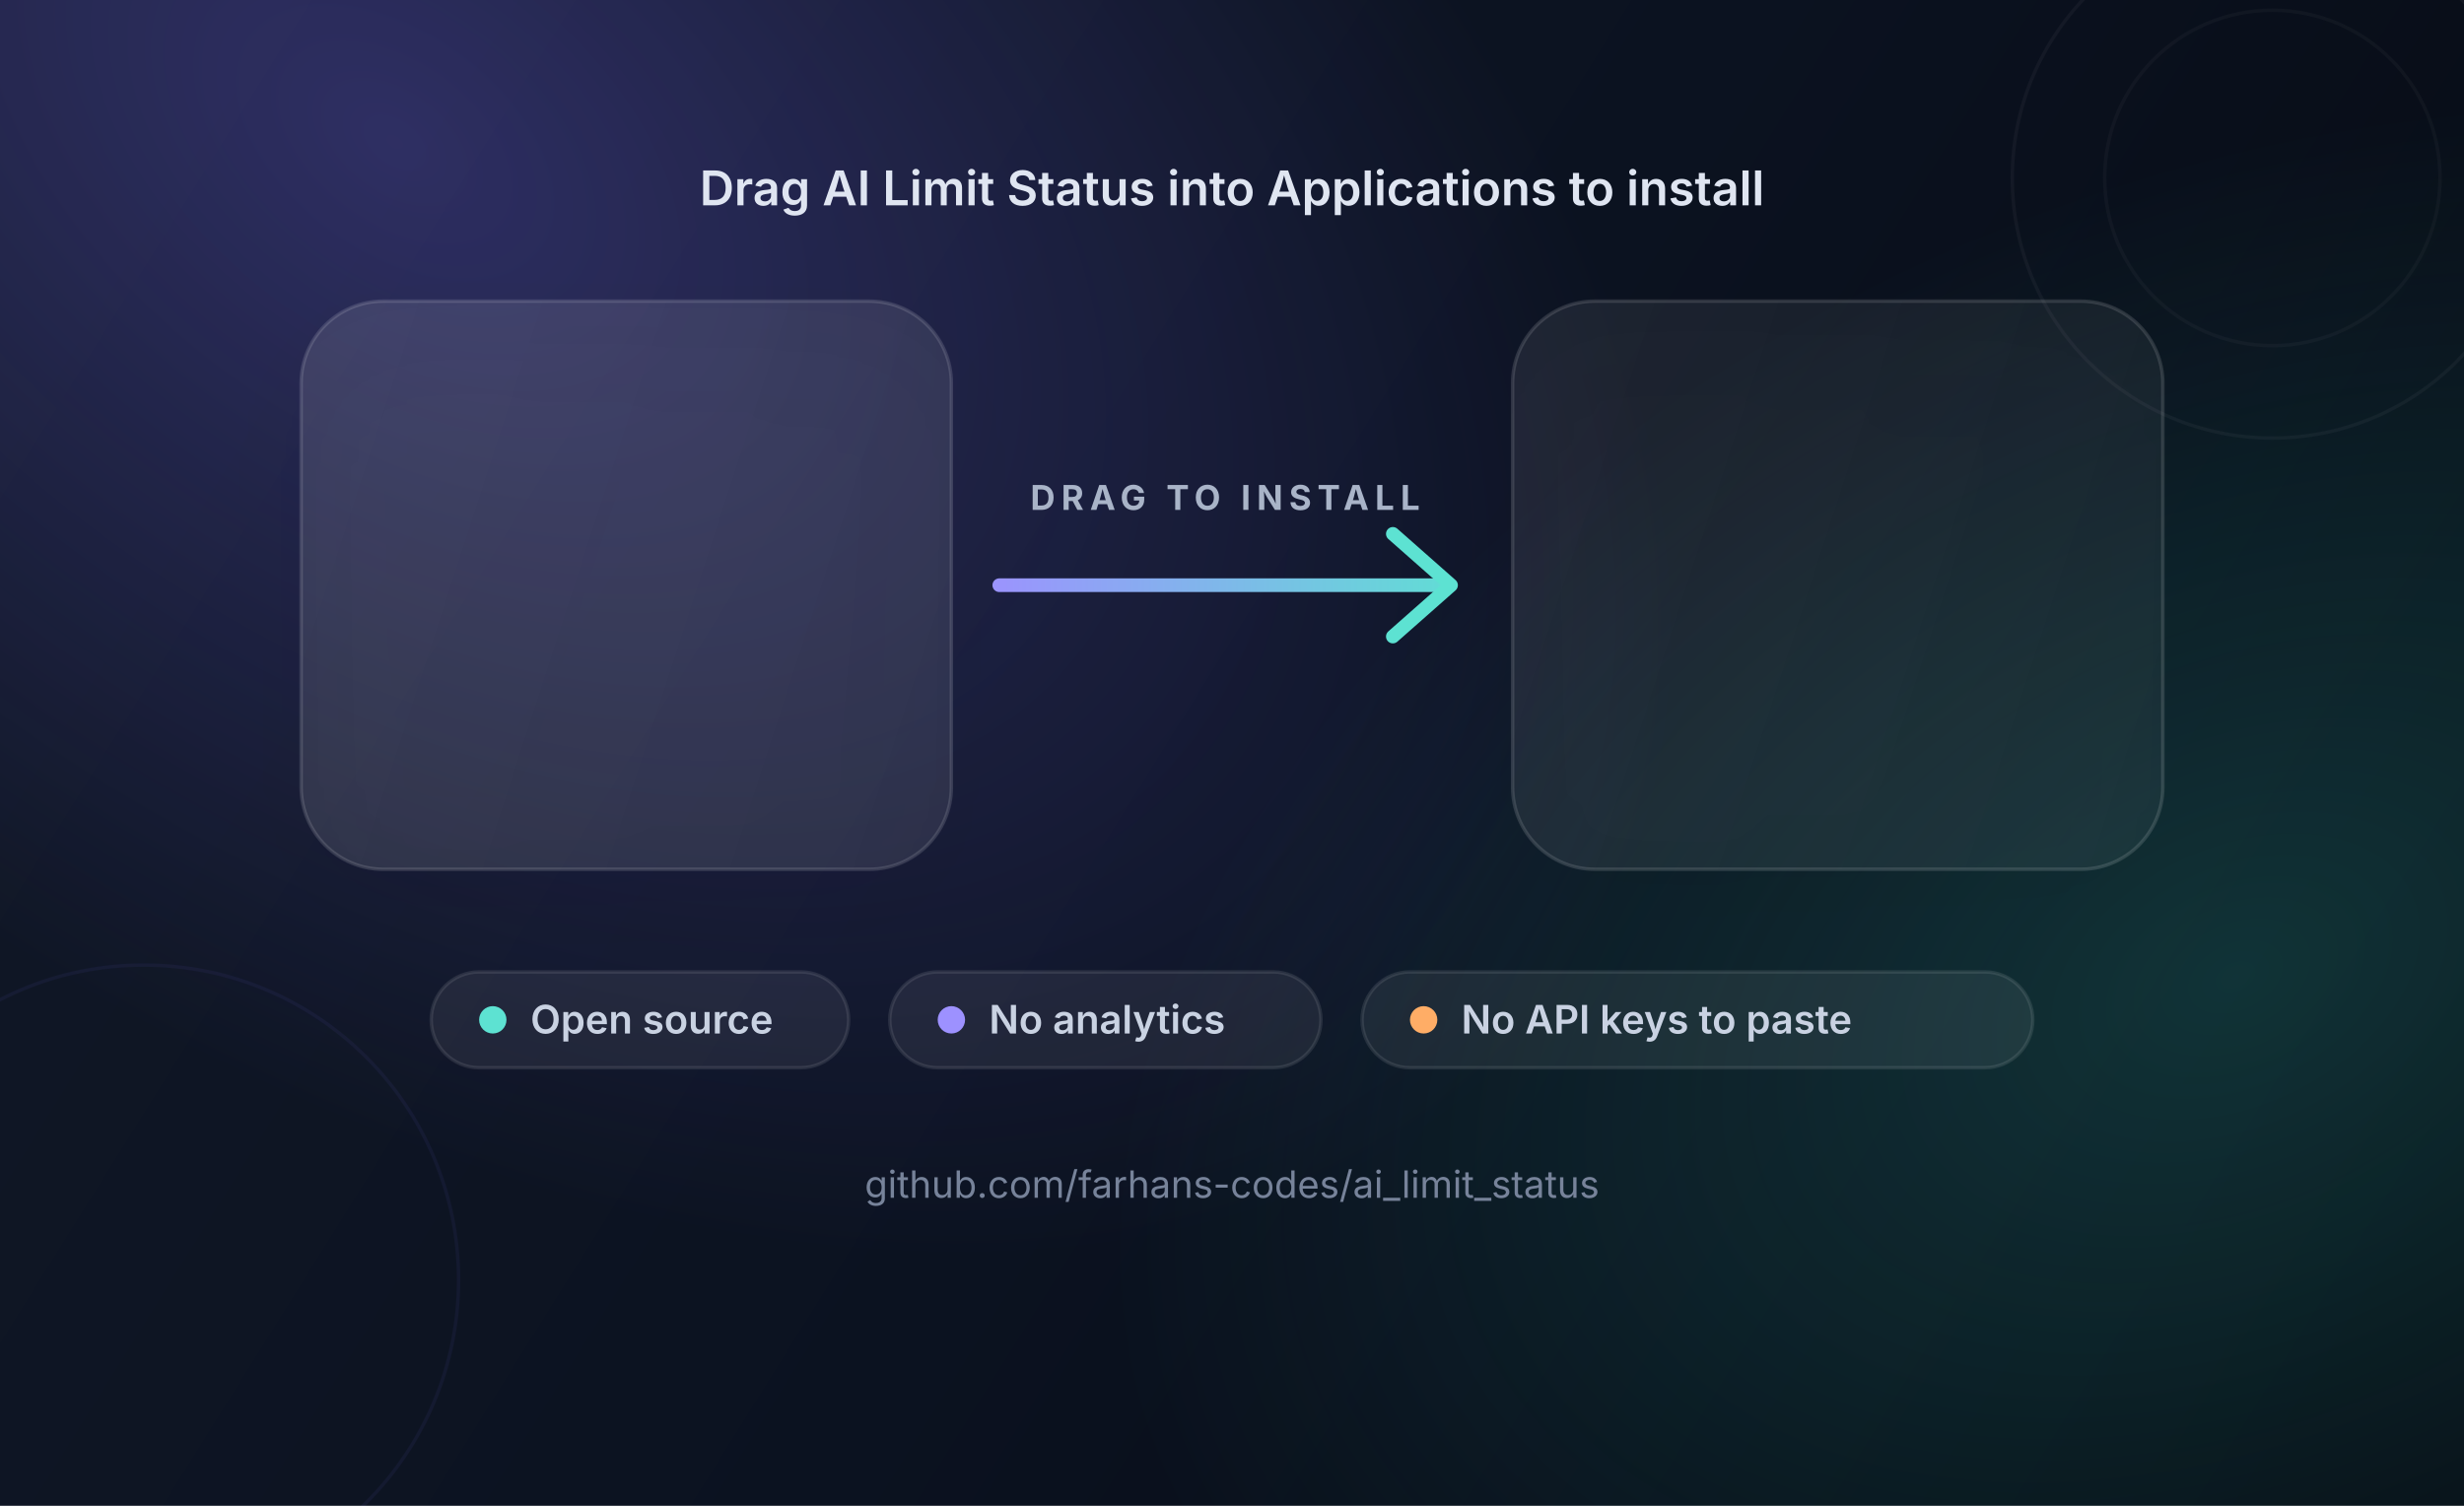
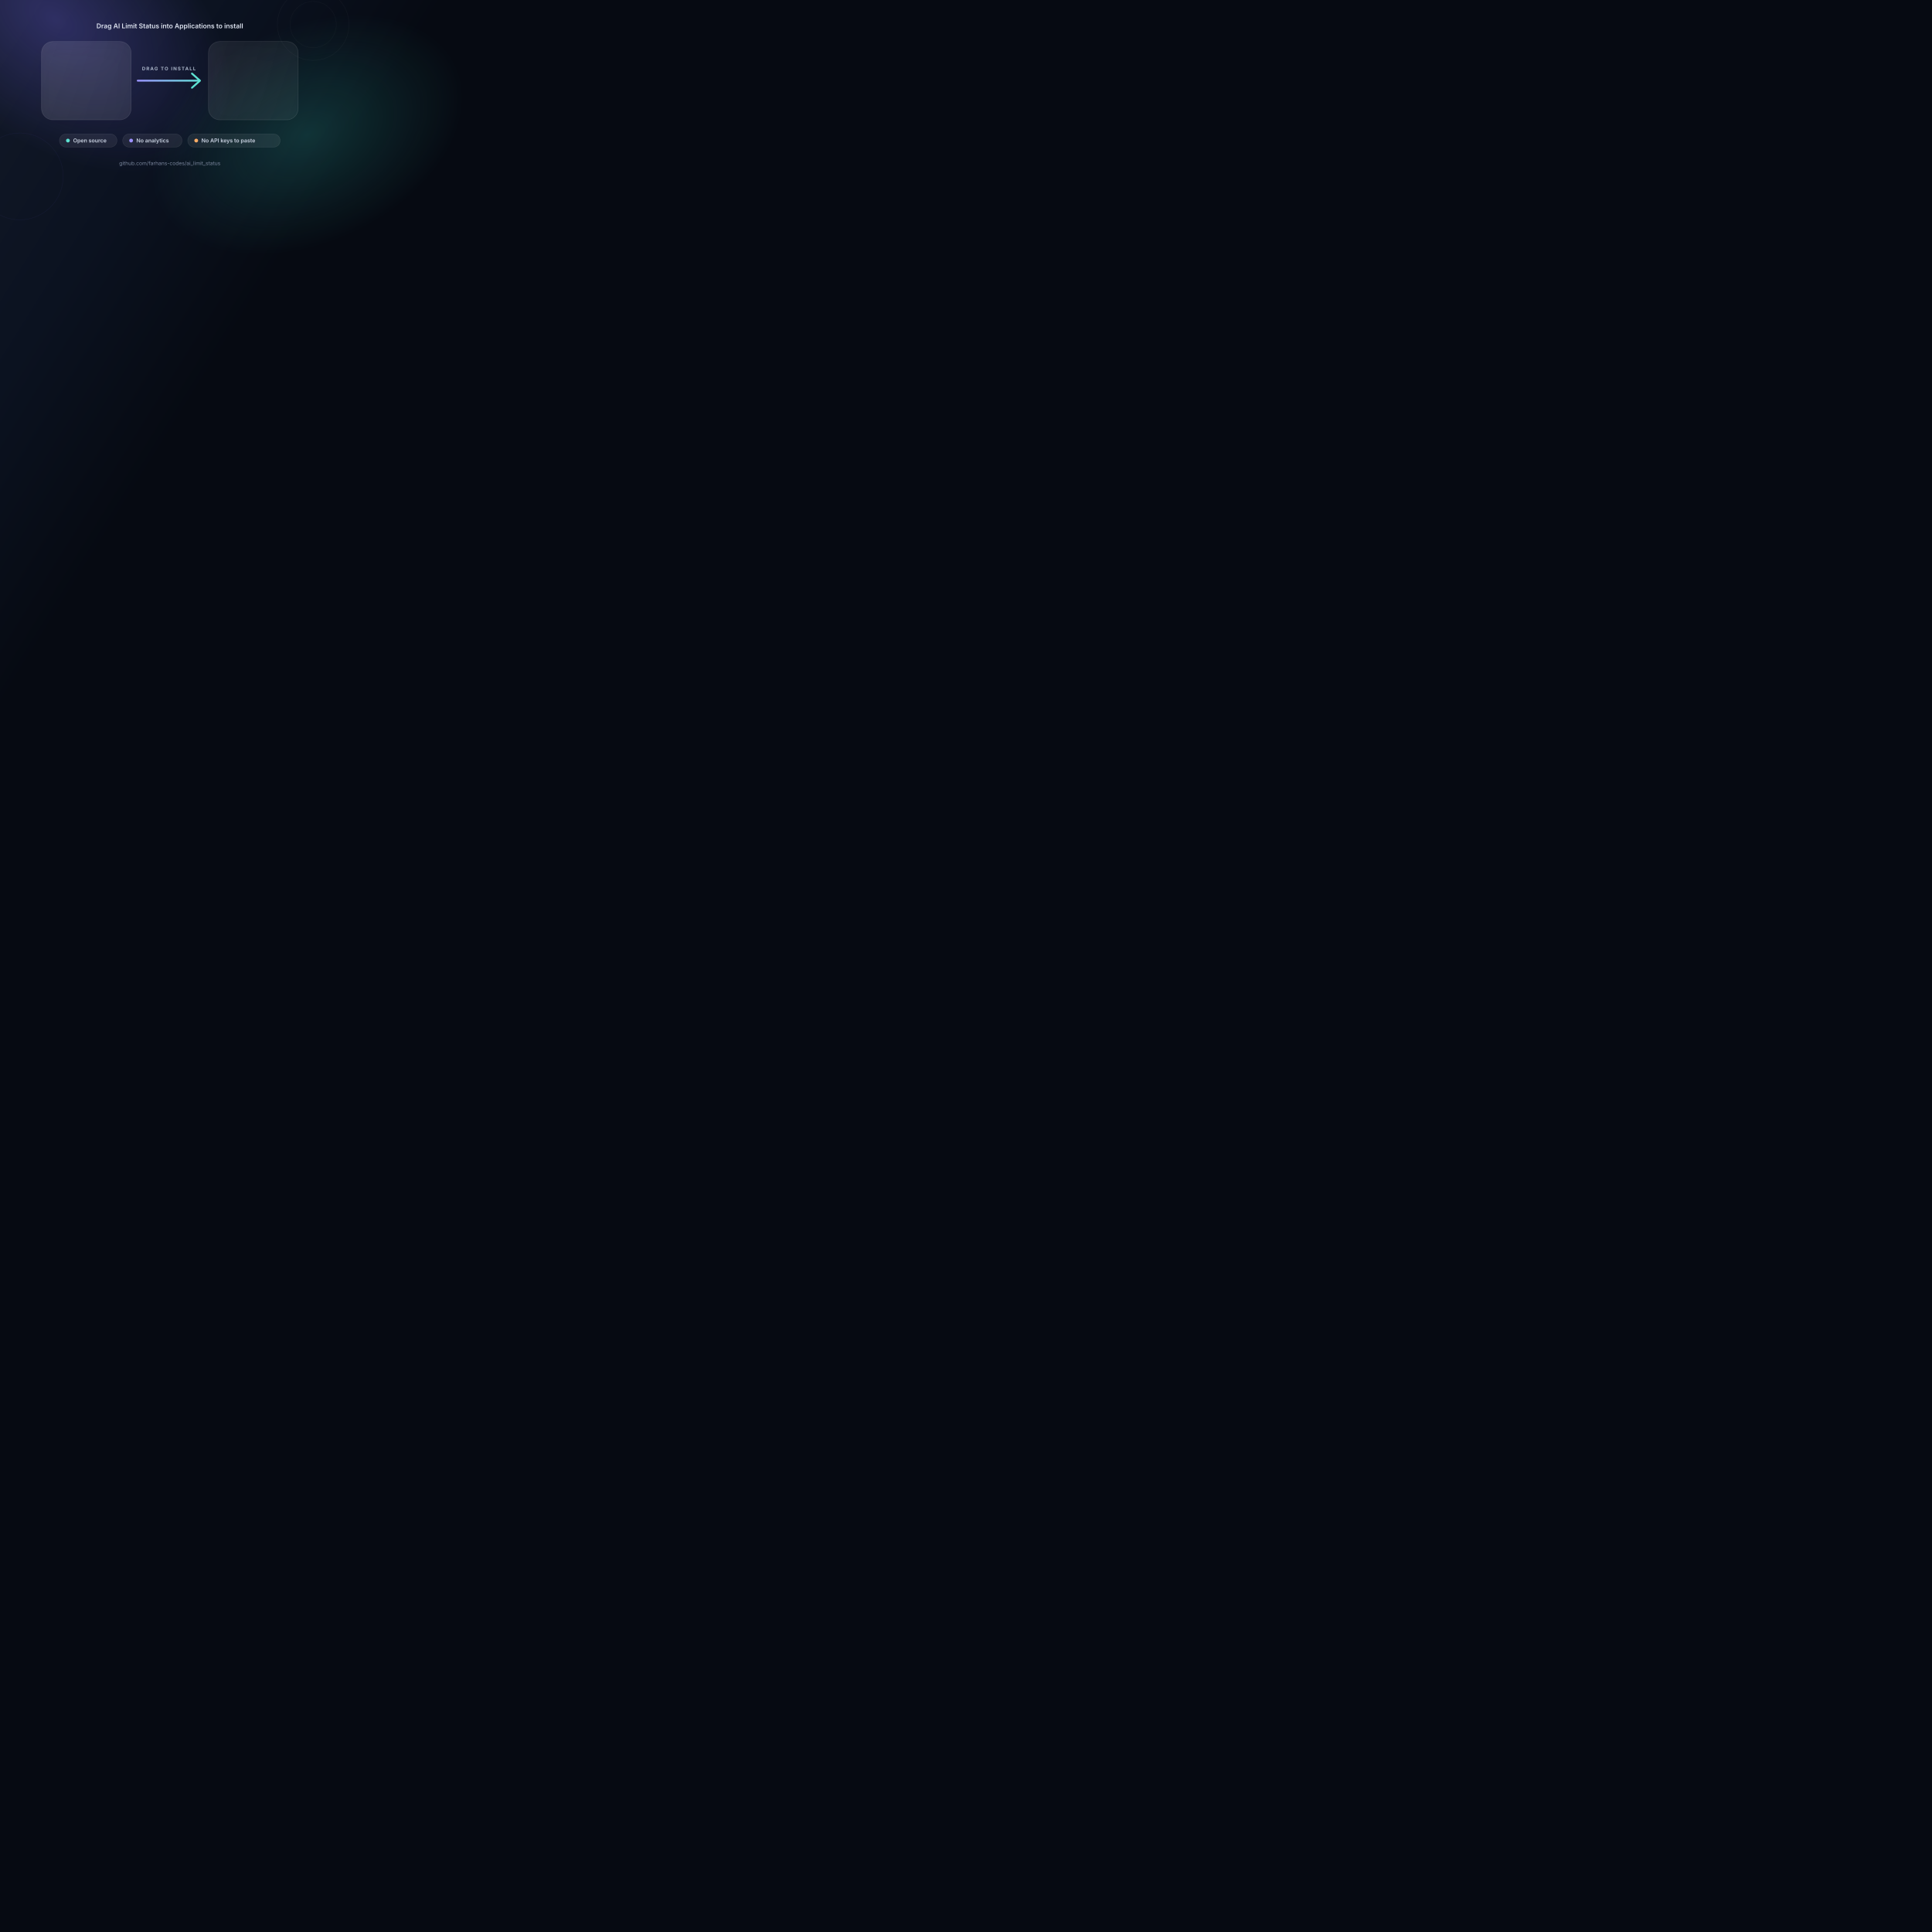
- <svg xmlns="http://www.w3.org/2000/svg" width="720" height="440" viewBox="0 0 720 440">
+ <svg xmlns="http://www.w3.org/2000/svg" width="4096" height="4096" viewBox="0 0 4096 4096">
  <defs>
    <linearGradient id="background" x1="40" y1="20" x2="680" y2="420" gradientUnits="userSpaceOnUse">
      <stop offset="0" stop-color="#111827" />
      <stop offset="0.52" stop-color="#0b1220" />
      <stop offset="1" stop-color="#060a12" />
    </linearGradient>
    <radialGradient id="purpleGlow" cx="0" cy="0" r="1" gradientTransform="translate(118 44) rotate(36) scale(420 260)" gradientUnits="userSpaceOnUse">
      <stop stop-color="#7c6cff" stop-opacity="0.28" />
      <stop offset="1" stop-color="#7c6cff" stop-opacity="0" />
    </radialGradient>
    <radialGradient id="cyanGlow" cx="0" cy="0" r="1" gradientTransform="translate(654 286) rotate(155) scale(350 230)" gradientUnits="userSpaceOnUse">
      <stop stop-color="#38d9c6" stop-opacity="0.19" />
      <stop offset="1" stop-color="#38d9c6" stop-opacity="0" />
    </radialGradient>
    <linearGradient id="card" x1="110" y1="96" x2="610" y2="258" gradientUnits="userSpaceOnUse">
      <stop stop-color="#ffffff" stop-opacity="0.105" />
      <stop offset="1" stop-color="#ffffff" stop-opacity="0.045" />
    </linearGradient>
    <linearGradient id="arrow" x1="286" y1="247" x2="434" y2="247" gradientUnits="userSpaceOnUse">
      <stop stop-color="#9d91ff" />
      <stop offset="1" stop-color="#5de2d2" />
    </linearGradient>
    <filter id="shadow" x="-40%" y="-40%" width="180%" height="180%">
      <feDropShadow dx="0" dy="12" stdDeviation="18" flood-color="#000000" flood-opacity="0.34" />
    </filter>
  </defs>
-   <rect width="720" height="440" fill="url(#background)" />
-   <rect width="720" height="440" fill="url(#purpleGlow)" />
-   <rect width="720" height="440" fill="url(#cyanGlow)" />
+   <rect width="4096" height="4096" fill="url(#background)" />
+   <rect width="4096" height="4096" fill="url(#purpleGlow)" />
+   <rect width="4096" height="4096" fill="url(#cyanGlow)" />
  <g opacity="0.32">
    <circle cx="664" cy="52" r="76" fill="none" stroke="#ffffff" stroke-opacity="0.12" />
    <circle cx="664" cy="52" r="49" fill="none" stroke="#ffffff" stroke-opacity="0.10" />
    <circle cx="42" cy="374" r="92" fill="none" stroke="#7c6cff" stroke-opacity="0.20" />
  </g>
  <text x="360" y="60" text-anchor="middle" fill="#dfe5f1" font-family="-apple-system, BlinkMacSystemFont, 'Segoe UI', sans-serif" font-size="14" font-weight="600">
    Drag AI Limit Status into Applications to install
  </text>
  <g filter="url(#shadow)">
    <rect x="88" y="88" width="190" height="166" rx="24" fill="url(#card)" stroke="#ffffff" stroke-opacity="0.13" />
    <rect x="442" y="88" width="190" height="166" rx="24" fill="url(#card)" stroke="#ffffff" stroke-opacity="0.13" />
  </g>
  <g>
    <line x1="292" y1="171" x2="421" y2="171" stroke="url(#arrow)" stroke-width="4" stroke-linecap="round" />
    <path d="M407 156 L424 171 L407 186" fill="none" stroke="#5de2d2" stroke-width="4" stroke-linecap="round" stroke-linejoin="round" />
    <text x="358" y="149" text-anchor="middle" fill="#a9b4c8" font-family="-apple-system, BlinkMacSystemFont, 'Segoe UI', sans-serif" font-size="10" font-weight="700" letter-spacing="1.8">
      DRAG TO INSTALL
    </text>
  </g>
  <g font-family="-apple-system, BlinkMacSystemFont, 'Segoe UI', sans-serif" font-size="11.5" font-weight="600">
    <rect x="126" y="284" width="122" height="28" rx="14" fill="#ffffff" fill-opacity="0.07" stroke="#ffffff" stroke-opacity="0.10" />
    <circle cx="144" cy="298" r="4" fill="#5de2d2" />
    <text x="155" y="302" fill="#c9d2e2">Open source</text>
    <rect x="260" y="284" width="126" height="28" rx="14" fill="#ffffff" fill-opacity="0.07" stroke="#ffffff" stroke-opacity="0.10" />
    <circle cx="278" cy="298" r="4" fill="#9d91ff" />
    <text x="289" y="302" fill="#c9d2e2">No analytics</text>
    <rect x="398" y="284" width="196" height="28" rx="14" fill="#ffffff" fill-opacity="0.07" stroke="#ffffff" stroke-opacity="0.10" />
    <circle cx="416" cy="298" r="4" fill="#ffad66" />
    <text x="427" y="302" fill="#c9d2e2">No API keys to paste</text>
  </g>
  <text x="360" y="350" text-anchor="middle" fill="#77839a" font-family="-apple-system, BlinkMacSystemFont, 'Segoe UI', sans-serif" font-size="11">
    github.com/farhans-codes/ai_limit_status
  </text>
</svg>
